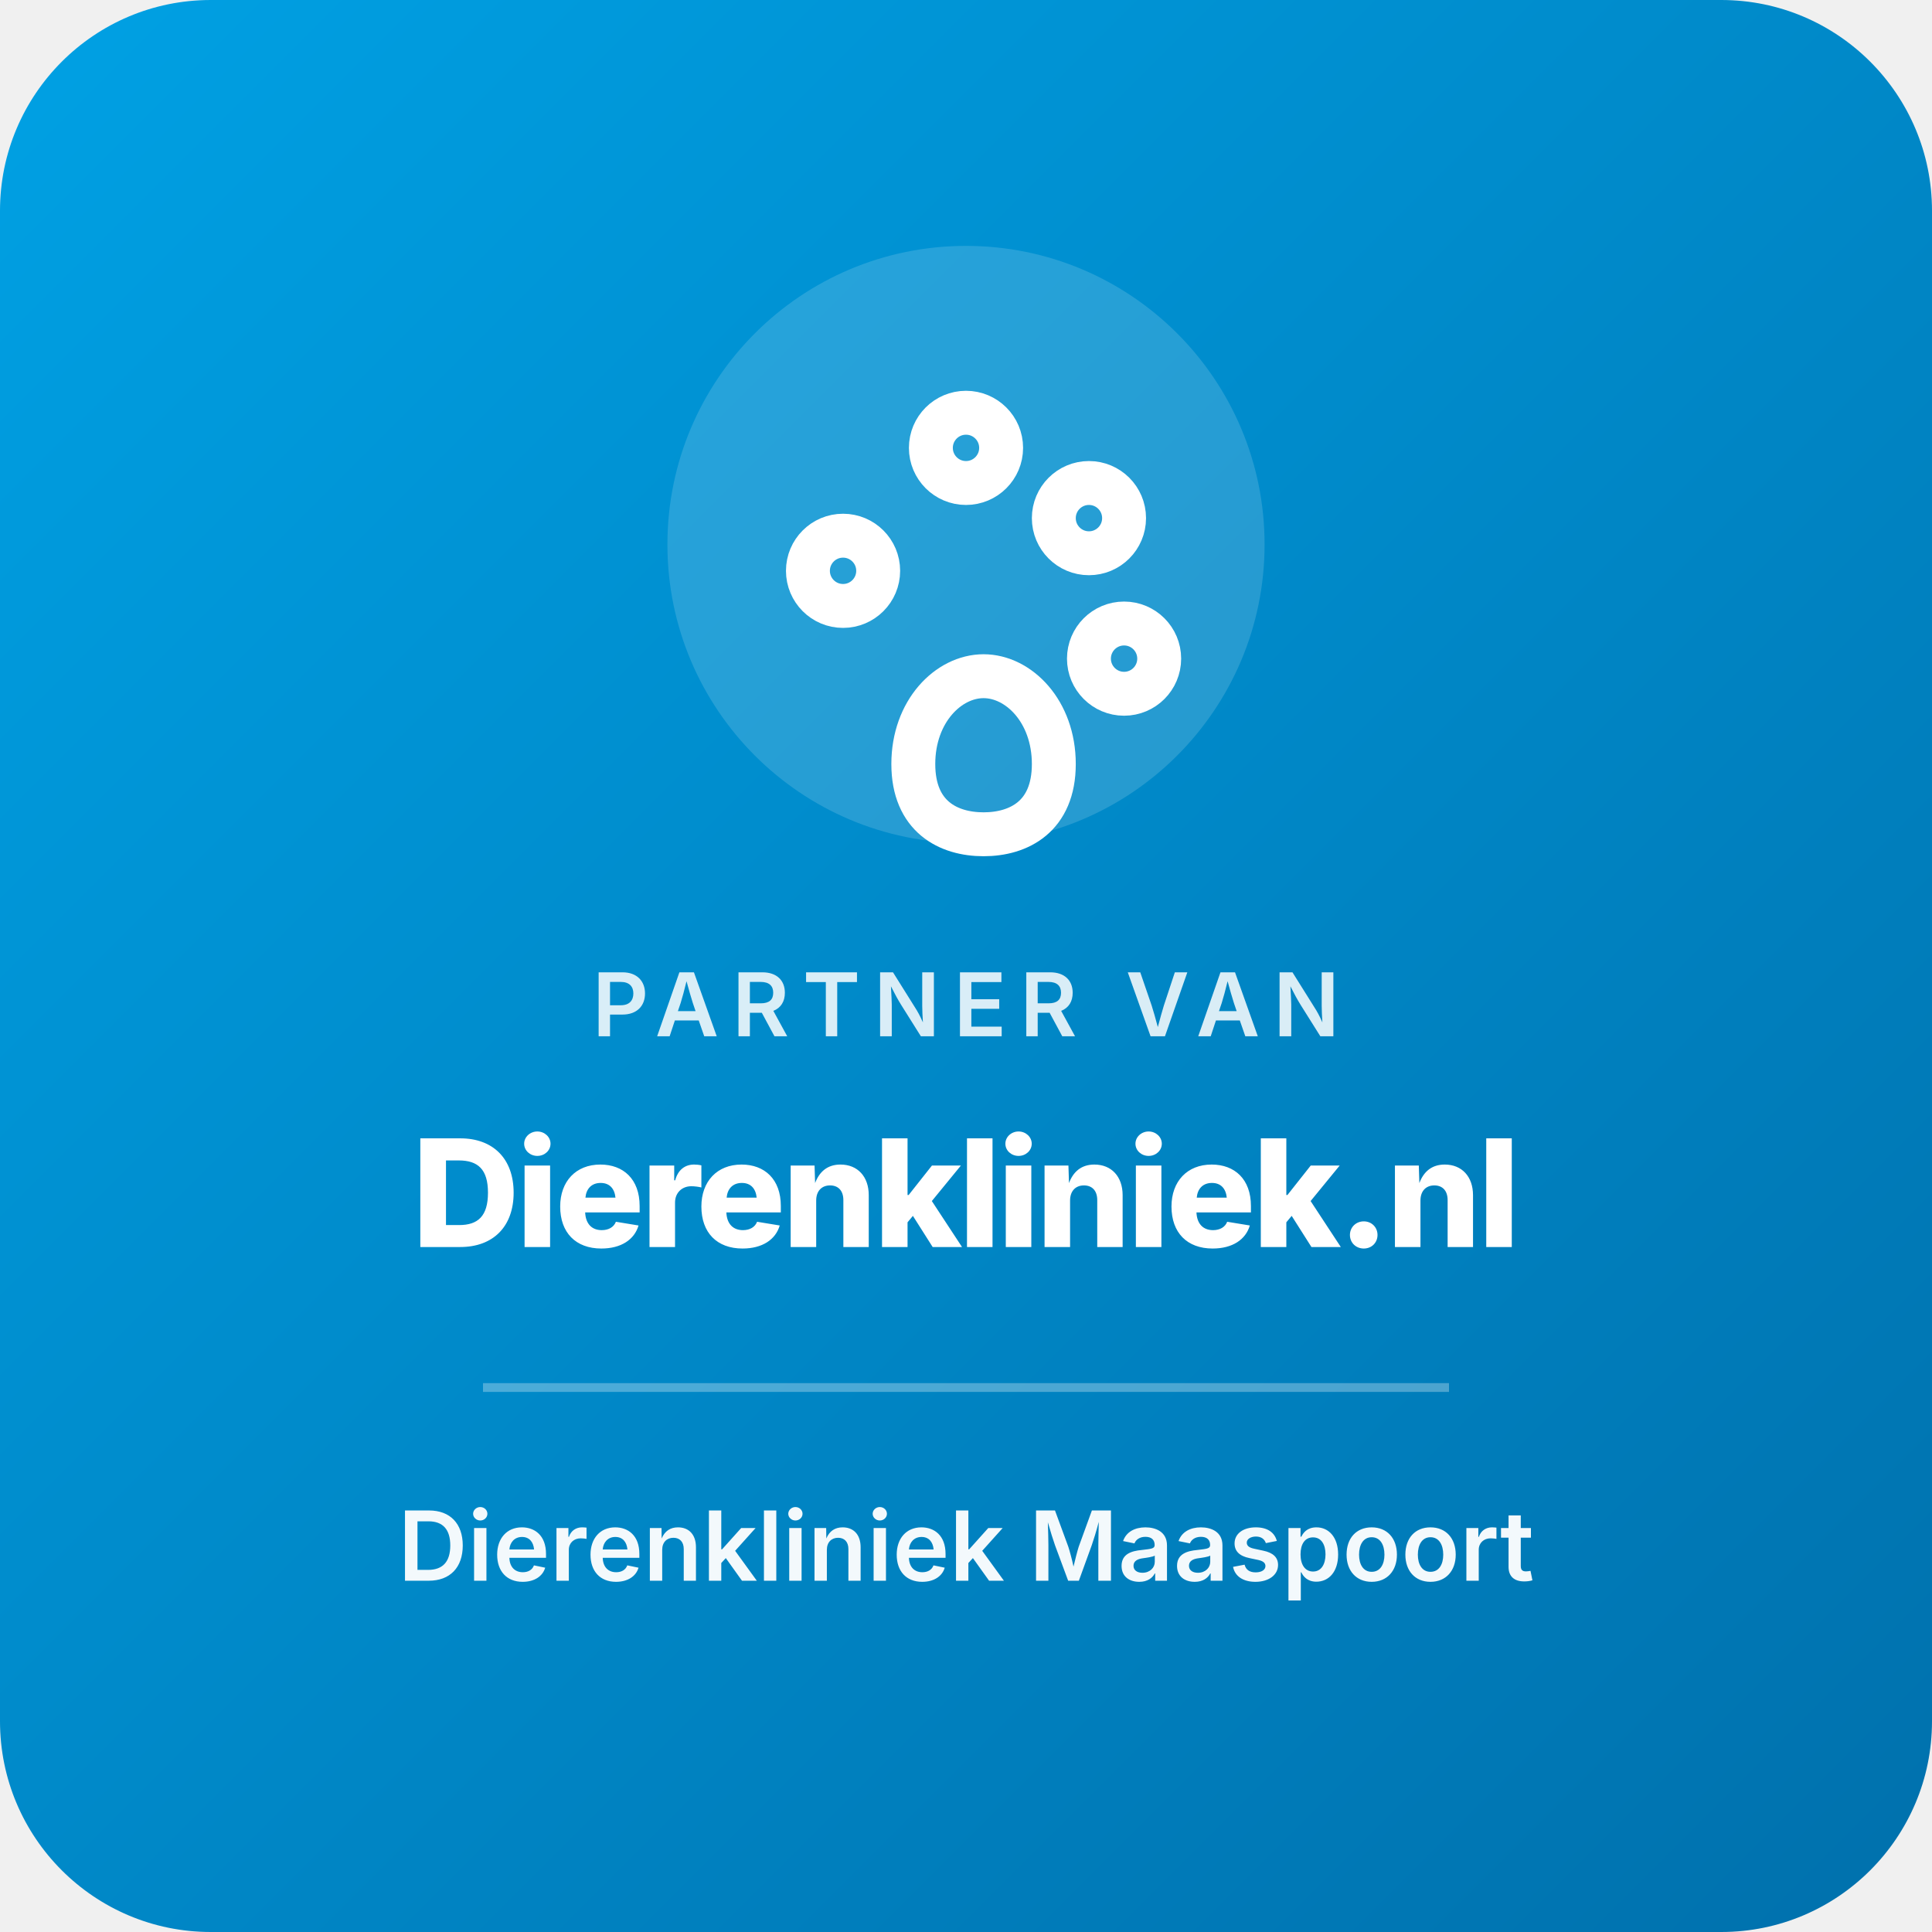
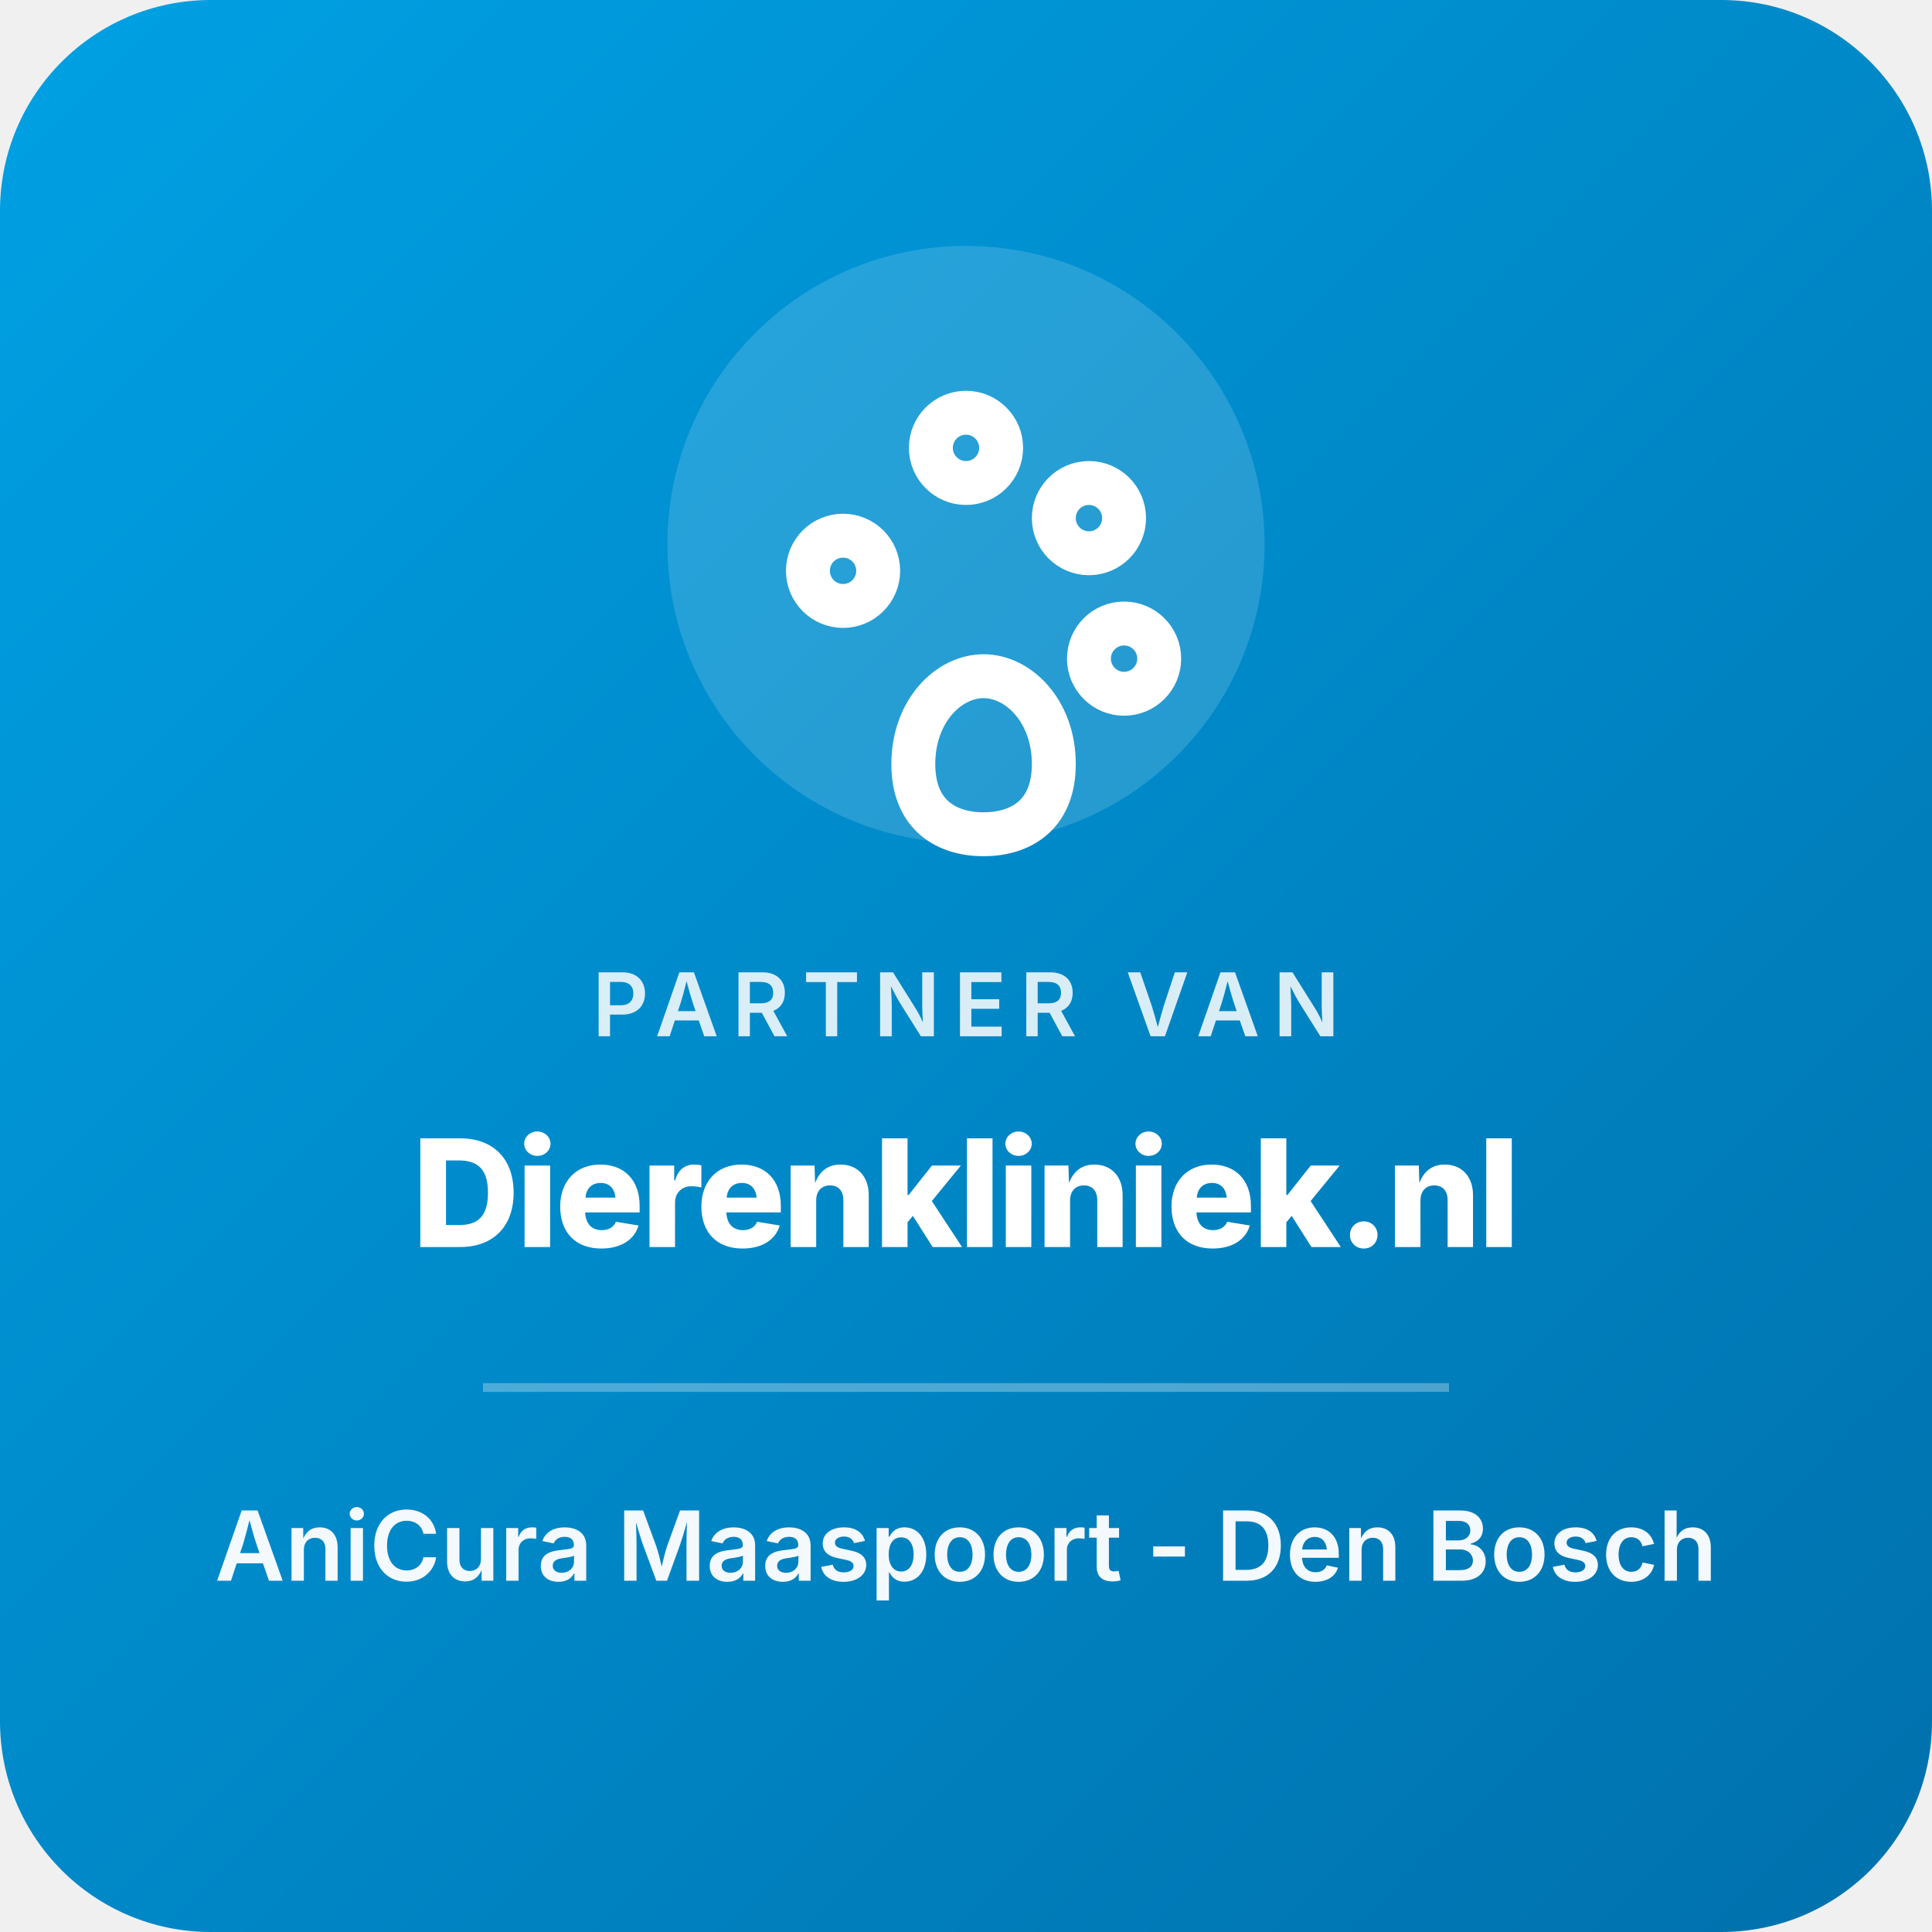
<svg xmlns="http://www.w3.org/2000/svg" width="220" height="220" viewBox="0 0 220 220">
  <defs>
    <linearGradient id="bg" x1="0%" y1="0%" x2="100%" y2="100%">
      <stop offset="0%" stop-color="#00A1E4" />
      <stop offset="100%" stop-color="#0070AC" />
    </linearGradient>
  </defs>
  <rect width="220" height="220" rx="24" fill="url(#bg)" />
  <circle cx="110" cy="62" r="34" fill="white" opacity="0.15" />
  <g transform="translate(88, 43) scale(2.0)" fill="none" stroke="white" stroke-width="2.5" stroke-linecap="round" stroke-linejoin="round">
    <circle cx="11" cy="4" r="2" />
    <circle cx="18" cy="8" r="2" />
    <circle cx="20" cy="16" r="2" />
    <circle cx="4" cy="11" r="2" />
    <path d="M8 22c0-3 2-5 4-5s4 2 4 5-2 4-4 4-4-1-4-4z" />
  </g>
  <text x="110" y="118" text-anchor="middle" fill="white" font-family="-apple-system, BlinkMacSystemFont, Segoe UI, sans-serif" font-size="10" font-weight="600" opacity="0.85" letter-spacing="1.5">PARTNER VAN</text>
  <text x="110" y="142" text-anchor="middle" fill="white" font-family="-apple-system, BlinkMacSystemFont, Segoe UI, sans-serif" font-size="17" font-weight="800" letter-spacing="-0.4">Dierenkliniek.nl</text>
  <line x1="55" y1="158" x2="165" y2="158" stroke="white" stroke-width="1" opacity="0.3" />
-   <text x="110" y="180" text-anchor="middle" fill="white" font-family="-apple-system, BlinkMacSystemFont, Segoe UI, sans-serif" font-size="11" font-weight="600" opacity="0.95">Dierenkliniek Maaspoort</text>
+   <text x="110" y="180" text-anchor="middle" fill="white" font-family="-apple-system, BlinkMacSystemFont, Segoe UI, sans-serif" font-size="11" font-weight="600" opacity="0.95">AniCura Maaspoort - Den Bosch</text>
</svg>
